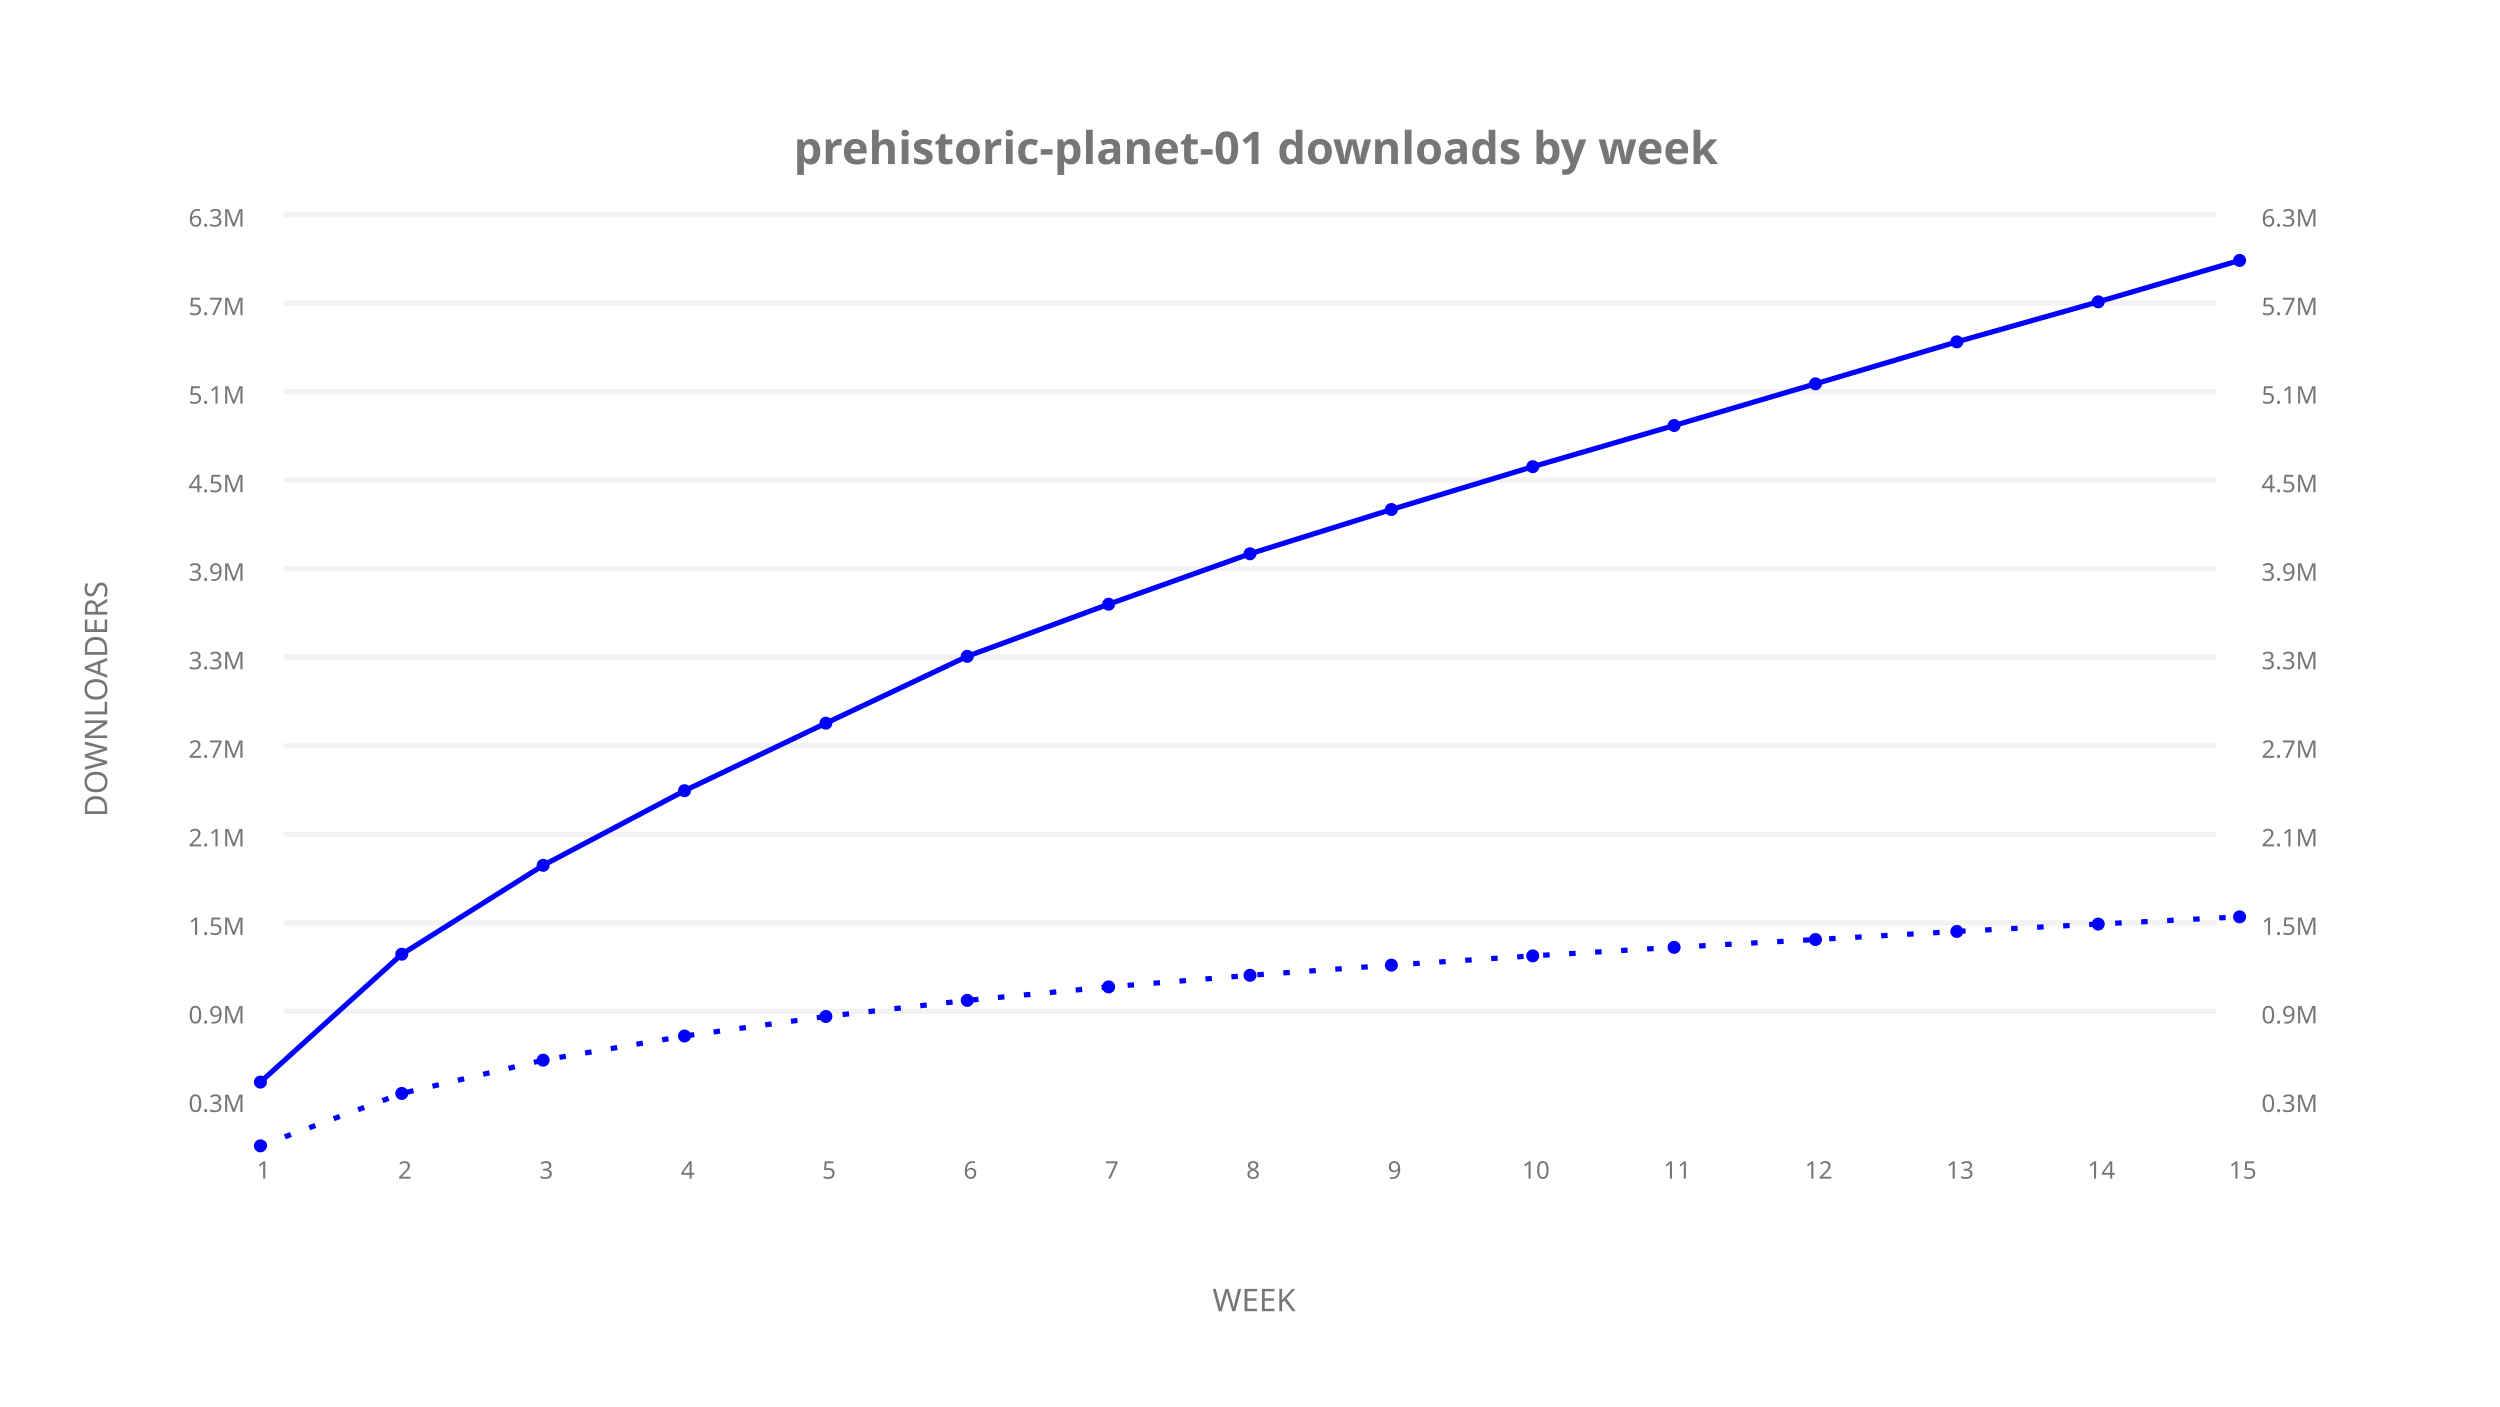
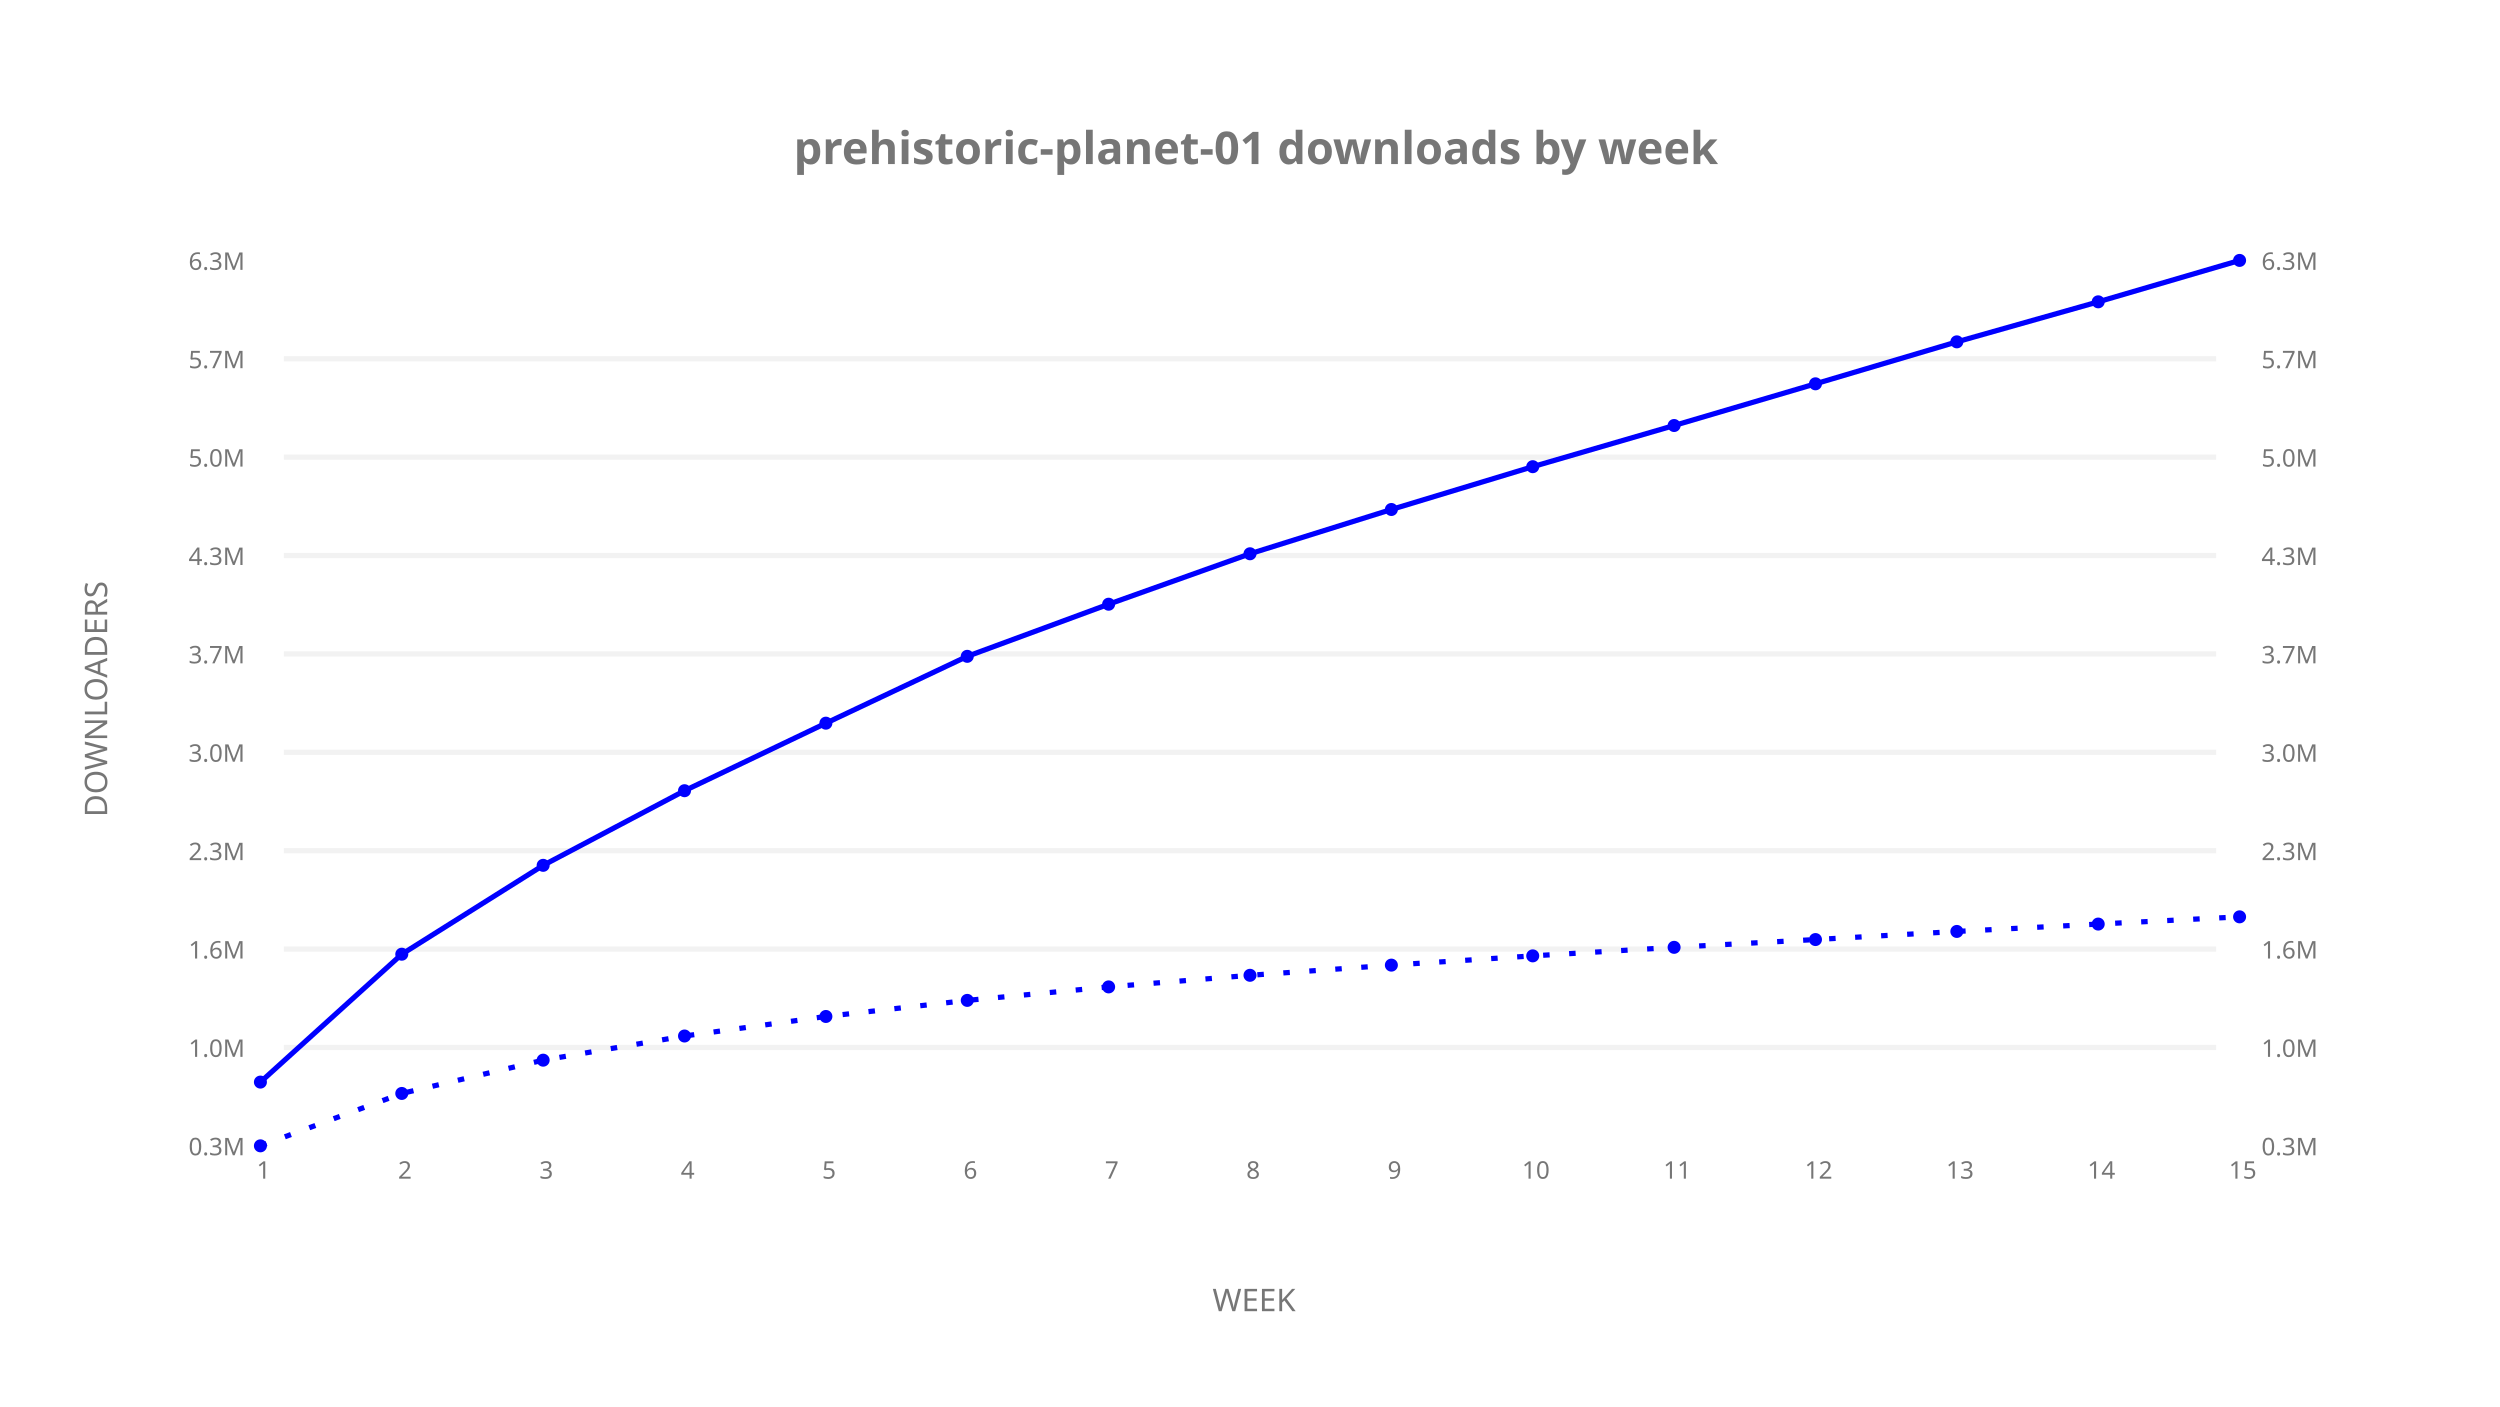
<svg xmlns="http://www.w3.org/2000/svg" xml:space="preserve" id="prehistoric-planet-01-downloads-by-week-prehistoric-planet-01-week" x="0px" y="0px" width="1920px" height="1080px" viewBox="0 0 1920 1080" enable-background="new 0 0 1920 1080" role="img">
  <g id="annotations">
    <text x="960" y="126" font-family="Atkinson Hyperlegible" font-size="26pt" text-anchor="middle" text-align="center" font-weight="600" font-style="normal" style="fill:rgb(118,118,118); fill-opacity:1; stroke:rgb(118,118,118); stroke-opacity:0; stroke-width:0.5"> prehistoric-planet-01 downloads by week</text>
    <g id="axes-lines">
      <text x="960" y="1007" font-family="Atkinson Hyperlegible" font-size="18pt" text-anchor="middle" text-align="center" font-weight="500" font-style="normal" style="fill:rgb(118,118,118); fill-opacity:1; stroke:rgb(118,118,118); stroke-opacity:0; stroke-width:0.5"> WEEK</text>
      <text x="73" y="540" font-family="Atkinson Hyperlegible" font-size="18pt" text-anchor="middle" text-align="center" dominant-baseline="central" font-weight="500" font-style="normal" style="fill:rgb(118,118,118); fill-opacity:1; stroke:rgb(118,118,118); stroke-opacity:0; stroke-width:0.5" transform="rotate(-90,73,540)"> DOWNLOADERS</text>
    </g>
    <g id="tic-y-label-lines">
-       <line x1="218" y1="776.745" x2="1702" y2="776.745" style="fill:rgb(0,0,255); fill-opacity:0; stroke:rgb(242,242,242); stroke-opacity:1; stroke-width:4" />
-       <line x1="218" y1="708.745" x2="1702" y2="708.745" style="fill:rgb(0,0,255); fill-opacity:0; stroke:rgb(242,242,242); stroke-opacity:1; stroke-width:4" />
-       <line x1="218" y1="640.745" x2="1702" y2="640.745" style="fill:rgb(0,0,255); fill-opacity:0; stroke:rgb(242,242,242); stroke-opacity:1; stroke-width:4" />
-       <line x1="218" y1="572.745" x2="1702" y2="572.745" style="fill:rgb(0,0,255); fill-opacity:0; stroke:rgb(242,242,242); stroke-opacity:1; stroke-width:4" />
-       <line x1="218" y1="504.745" x2="1702" y2="504.745" style="fill:rgb(0,0,255); fill-opacity:0; stroke:rgb(242,242,242); stroke-opacity:1; stroke-width:4" />
-       <line x1="218" y1="436.745" x2="1702" y2="436.745" style="fill:rgb(0,0,255); fill-opacity:0; stroke:rgb(242,242,242); stroke-opacity:1; stroke-width:4" />
-       <line x1="218" y1="368.745" x2="1702" y2="368.745" style="fill:rgb(0,0,255); fill-opacity:0; stroke:rgb(242,242,242); stroke-opacity:1; stroke-width:4" />
-       <line x1="218" y1="300.745" x2="1702" y2="300.745" style="fill:rgb(0,0,255); fill-opacity:0; stroke:rgb(242,242,242); stroke-opacity:1; stroke-width:4" />
-       <line x1="218" y1="232.745" x2="1702" y2="232.745" style="fill:rgb(0,0,255); fill-opacity:0; stroke:rgb(242,242,242); stroke-opacity:1; stroke-width:4" />
-       <line x1="218" y1="164.745" x2="1702" y2="164.745" style="fill:rgb(0,0,255); fill-opacity:0; stroke:rgb(242,242,242); stroke-opacity:1; stroke-width:4" />
+       <line x1="218" y1="804.444" x2="1702" y2="804.444" style="fill:rgb(0,0,255); fill-opacity:0; stroke:rgb(242,242,242); stroke-opacity:1; stroke-width:4" />
+       <line x1="218" y1="728.889" x2="1702" y2="728.889" style="fill:rgb(0,0,255); fill-opacity:0; stroke:rgb(242,242,242); stroke-opacity:1; stroke-width:4" />
+       <line x1="218" y1="653.333" x2="1702" y2="653.333" style="fill:rgb(0,0,255); fill-opacity:0; stroke:rgb(242,242,242); stroke-opacity:1; stroke-width:4" />
+       <line x1="218" y1="577.778" x2="1702" y2="577.778" style="fill:rgb(0,0,255); fill-opacity:0; stroke:rgb(242,242,242); stroke-opacity:1; stroke-width:4" />
+       <line x1="218" y1="502.222" x2="1702" y2="502.222" style="fill:rgb(0,0,255); fill-opacity:0; stroke:rgb(242,242,242); stroke-opacity:1; stroke-width:4" />
+       <line x1="218" y1="426.667" x2="1702" y2="426.667" style="fill:rgb(0,0,255); fill-opacity:0; stroke:rgb(242,242,242); stroke-opacity:1; stroke-width:4" />
+       <line x1="218" y1="351.111" x2="1702" y2="351.111" style="fill:rgb(0,0,255); fill-opacity:0; stroke:rgb(242,242,242); stroke-opacity:1; stroke-width:4" />
+       <line x1="218" y1="275.556" x2="1702" y2="275.556" style="fill:rgb(0,0,255); fill-opacity:0; stroke:rgb(242,242,242); stroke-opacity:1; stroke-width:4" />
    </g>
    <g id="tic-x-labels">
      <text x="200" y="898" font-family="Atkinson Hyperlegible" font-size="14pt" text-anchor="middle" text-align="center" dominant-baseline="central" font-weight="400" font-style="normal" style="fill:rgb(118,118,118); fill-opacity:1; stroke:rgb(118,118,118); stroke-opacity:0; stroke-width:0.5"> 1</text>
      <text x="308.571" y="898" font-family="Atkinson Hyperlegible" font-size="14pt" text-anchor="middle" text-align="center" dominant-baseline="central" font-weight="400" font-style="normal" style="fill:rgb(118,118,118); fill-opacity:1; stroke:rgb(118,118,118); stroke-opacity:0; stroke-width:0.5"> 2</text>
      <text x="417.143" y="898" font-family="Atkinson Hyperlegible" font-size="14pt" text-anchor="middle" text-align="center" dominant-baseline="central" font-weight="400" font-style="normal" style="fill:rgb(118,118,118); fill-opacity:1; stroke:rgb(118,118,118); stroke-opacity:0; stroke-width:0.5"> 3</text>
      <text x="525.714" y="898" font-family="Atkinson Hyperlegible" font-size="14pt" text-anchor="middle" text-align="center" dominant-baseline="central" font-weight="400" font-style="normal" style="fill:rgb(118,118,118); fill-opacity:1; stroke:rgb(118,118,118); stroke-opacity:0; stroke-width:0.5"> 4</text>
      <text x="634.286" y="898" font-family="Atkinson Hyperlegible" font-size="14pt" text-anchor="middle" text-align="center" dominant-baseline="central" font-weight="400" font-style="normal" style="fill:rgb(118,118,118); fill-opacity:1; stroke:rgb(118,118,118); stroke-opacity:0; stroke-width:0.5"> 5</text>
      <text x="742.857" y="898" font-family="Atkinson Hyperlegible" font-size="14pt" text-anchor="middle" text-align="center" dominant-baseline="central" font-weight="400" font-style="normal" style="fill:rgb(118,118,118); fill-opacity:1; stroke:rgb(118,118,118); stroke-opacity:0; stroke-width:0.5"> 6</text>
      <text x="851.429" y="898" font-family="Atkinson Hyperlegible" font-size="14pt" text-anchor="middle" text-align="center" dominant-baseline="central" font-weight="400" font-style="normal" style="fill:rgb(118,118,118); fill-opacity:1; stroke:rgb(118,118,118); stroke-opacity:0; stroke-width:0.5"> 7</text>
      <text x="960" y="898" font-family="Atkinson Hyperlegible" font-size="14pt" text-anchor="middle" text-align="center" dominant-baseline="central" font-weight="400" font-style="normal" style="fill:rgb(118,118,118); fill-opacity:1; stroke:rgb(118,118,118); stroke-opacity:0; stroke-width:0.5"> 8</text>
      <text x="1068.571" y="898" font-family="Atkinson Hyperlegible" font-size="14pt" text-anchor="middle" text-align="center" dominant-baseline="central" font-weight="400" font-style="normal" style="fill:rgb(118,118,118); fill-opacity:1; stroke:rgb(118,118,118); stroke-opacity:0; stroke-width:0.5"> 9</text>
      <text x="1177.143" y="898" font-family="Atkinson Hyperlegible" font-size="14pt" text-anchor="middle" text-align="center" dominant-baseline="central" font-weight="400" font-style="normal" style="fill:rgb(118,118,118); fill-opacity:1; stroke:rgb(118,118,118); stroke-opacity:0; stroke-width:0.5"> 10</text>
      <text x="1285.714" y="898" font-family="Atkinson Hyperlegible" font-size="14pt" text-anchor="middle" text-align="center" dominant-baseline="central" font-weight="400" font-style="normal" style="fill:rgb(118,118,118); fill-opacity:1; stroke:rgb(118,118,118); stroke-opacity:0; stroke-width:0.5"> 11</text>
      <text x="1394.286" y="898" font-family="Atkinson Hyperlegible" font-size="14pt" text-anchor="middle" text-align="center" dominant-baseline="central" font-weight="400" font-style="normal" style="fill:rgb(118,118,118); fill-opacity:1; stroke:rgb(118,118,118); stroke-opacity:0; stroke-width:0.5"> 12</text>
      <text x="1502.857" y="898" font-family="Atkinson Hyperlegible" font-size="14pt" text-anchor="middle" text-align="center" dominant-baseline="central" font-weight="400" font-style="normal" style="fill:rgb(118,118,118); fill-opacity:1; stroke:rgb(118,118,118); stroke-opacity:0; stroke-width:0.5"> 13</text>
      <text x="1611.429" y="898" font-family="Atkinson Hyperlegible" font-size="14pt" text-anchor="middle" text-align="center" dominant-baseline="central" font-weight="400" font-style="normal" style="fill:rgb(118,118,118); fill-opacity:1; stroke:rgb(118,118,118); stroke-opacity:0; stroke-width:0.5"> 14</text>
      <text x="1720" y="898" font-family="Atkinson Hyperlegible" font-size="14pt" text-anchor="middle" text-align="center" dominant-baseline="central" font-weight="400" font-style="normal" style="fill:rgb(118,118,118); fill-opacity:1; stroke:rgb(118,118,118); stroke-opacity:0; stroke-width:0.5"> 15</text>
    </g>
    <g id="tic-y-labels">
-       <text x="164" y="846.745" font-family="Atkinson Hyperlegible" font-size="14pt" text-anchor="middle" text-align="center" dominant-baseline="central" font-weight="400" font-style="normal" style="fill:rgb(118,118,118); fill-opacity:1; stroke:rgb(118,118,118); stroke-opacity:0; stroke-width:0.5"> 0.3M</text>
-       <text x="1756" y="846.745" font-family="Atkinson Hyperlegible" font-size="14pt" text-anchor="middle" text-align="center" dominant-baseline="central" font-weight="400" font-style="normal" style="fill:rgb(118,118,118); fill-opacity:1; stroke:rgb(118,118,118); stroke-opacity:0; stroke-width:0.5"> 0.3M</text>
-       <text x="164" y="778.745" font-family="Atkinson Hyperlegible" font-size="14pt" text-anchor="middle" text-align="center" dominant-baseline="central" font-weight="400" font-style="normal" style="fill:rgb(118,118,118); fill-opacity:1; stroke:rgb(118,118,118); stroke-opacity:0; stroke-width:0.5"> 0.9M</text>
-       <text x="1756" y="778.745" font-family="Atkinson Hyperlegible" font-size="14pt" text-anchor="middle" text-align="center" dominant-baseline="central" font-weight="400" font-style="normal" style="fill:rgb(118,118,118); fill-opacity:1; stroke:rgb(118,118,118); stroke-opacity:0; stroke-width:0.5"> 0.9M</text>
-       <text x="164" y="710.745" font-family="Atkinson Hyperlegible" font-size="14pt" text-anchor="middle" text-align="center" dominant-baseline="central" font-weight="400" font-style="normal" style="fill:rgb(118,118,118); fill-opacity:1; stroke:rgb(118,118,118); stroke-opacity:0; stroke-width:0.5"> 1.5M</text>
-       <text x="1756" y="710.745" font-family="Atkinson Hyperlegible" font-size="14pt" text-anchor="middle" text-align="center" dominant-baseline="central" font-weight="400" font-style="normal" style="fill:rgb(118,118,118); fill-opacity:1; stroke:rgb(118,118,118); stroke-opacity:0; stroke-width:0.5"> 1.5M</text>
-       <text x="164" y="642.745" font-family="Atkinson Hyperlegible" font-size="14pt" text-anchor="middle" text-align="center" dominant-baseline="central" font-weight="400" font-style="normal" style="fill:rgb(118,118,118); fill-opacity:1; stroke:rgb(118,118,118); stroke-opacity:0; stroke-width:0.5"> 2.1M</text>
-       <text x="1756" y="642.745" font-family="Atkinson Hyperlegible" font-size="14pt" text-anchor="middle" text-align="center" dominant-baseline="central" font-weight="400" font-style="normal" style="fill:rgb(118,118,118); fill-opacity:1; stroke:rgb(118,118,118); stroke-opacity:0; stroke-width:0.5"> 2.1M</text>
-       <text x="164" y="574.745" font-family="Atkinson Hyperlegible" font-size="14pt" text-anchor="middle" text-align="center" dominant-baseline="central" font-weight="400" font-style="normal" style="fill:rgb(118,118,118); fill-opacity:1; stroke:rgb(118,118,118); stroke-opacity:0; stroke-width:0.5"> 2.7M</text>
-       <text x="1756" y="574.745" font-family="Atkinson Hyperlegible" font-size="14pt" text-anchor="middle" text-align="center" dominant-baseline="central" font-weight="400" font-style="normal" style="fill:rgb(118,118,118); fill-opacity:1; stroke:rgb(118,118,118); stroke-opacity:0; stroke-width:0.5"> 2.7M</text>
-       <text x="164" y="506.745" font-family="Atkinson Hyperlegible" font-size="14pt" text-anchor="middle" text-align="center" dominant-baseline="central" font-weight="400" font-style="normal" style="fill:rgb(118,118,118); fill-opacity:1; stroke:rgb(118,118,118); stroke-opacity:0; stroke-width:0.5"> 3.3M</text>
-       <text x="1756" y="506.745" font-family="Atkinson Hyperlegible" font-size="14pt" text-anchor="middle" text-align="center" dominant-baseline="central" font-weight="400" font-style="normal" style="fill:rgb(118,118,118); fill-opacity:1; stroke:rgb(118,118,118); stroke-opacity:0; stroke-width:0.5"> 3.3M</text>
-       <text x="164" y="438.745" font-family="Atkinson Hyperlegible" font-size="14pt" text-anchor="middle" text-align="center" dominant-baseline="central" font-weight="400" font-style="normal" style="fill:rgb(118,118,118); fill-opacity:1; stroke:rgb(118,118,118); stroke-opacity:0; stroke-width:0.5"> 3.9M</text>
-       <text x="1756" y="438.745" font-family="Atkinson Hyperlegible" font-size="14pt" text-anchor="middle" text-align="center" dominant-baseline="central" font-weight="400" font-style="normal" style="fill:rgb(118,118,118); fill-opacity:1; stroke:rgb(118,118,118); stroke-opacity:0; stroke-width:0.5"> 3.9M</text>
-       <text x="164" y="370.745" font-family="Atkinson Hyperlegible" font-size="14pt" text-anchor="middle" text-align="center" dominant-baseline="central" font-weight="400" font-style="normal" style="fill:rgb(118,118,118); fill-opacity:1; stroke:rgb(118,118,118); stroke-opacity:0; stroke-width:0.5"> 4.5M</text>
-       <text x="1756" y="370.745" font-family="Atkinson Hyperlegible" font-size="14pt" text-anchor="middle" text-align="center" dominant-baseline="central" font-weight="400" font-style="normal" style="fill:rgb(118,118,118); fill-opacity:1; stroke:rgb(118,118,118); stroke-opacity:0; stroke-width:0.5"> 4.5M</text>
-       <text x="164" y="302.745" font-family="Atkinson Hyperlegible" font-size="14pt" text-anchor="middle" text-align="center" dominant-baseline="central" font-weight="400" font-style="normal" style="fill:rgb(118,118,118); fill-opacity:1; stroke:rgb(118,118,118); stroke-opacity:0; stroke-width:0.5"> 5.1M</text>
-       <text x="1756" y="302.745" font-family="Atkinson Hyperlegible" font-size="14pt" text-anchor="middle" text-align="center" dominant-baseline="central" font-weight="400" font-style="normal" style="fill:rgb(118,118,118); fill-opacity:1; stroke:rgb(118,118,118); stroke-opacity:0; stroke-width:0.5"> 5.1M</text>
-       <text x="164" y="234.745" font-family="Atkinson Hyperlegible" font-size="14pt" text-anchor="middle" text-align="center" dominant-baseline="central" font-weight="400" font-style="normal" style="fill:rgb(118,118,118); fill-opacity:1; stroke:rgb(118,118,118); stroke-opacity:0; stroke-width:0.5"> 5.7M</text>
-       <text x="1756" y="234.745" font-family="Atkinson Hyperlegible" font-size="14pt" text-anchor="middle" text-align="center" dominant-baseline="central" font-weight="400" font-style="normal" style="fill:rgb(118,118,118); fill-opacity:1; stroke:rgb(118,118,118); stroke-opacity:0; stroke-width:0.5"> 5.7M</text>
-       <text x="164" y="166.745" font-family="Atkinson Hyperlegible" font-size="14pt" text-anchor="middle" text-align="center" dominant-baseline="central" font-weight="400" font-style="normal" style="fill:rgb(118,118,118); fill-opacity:1; stroke:rgb(118,118,118); stroke-opacity:0; stroke-width:0.5"> 6.3M</text>
-       <text x="1756" y="166.745" font-family="Atkinson Hyperlegible" font-size="14pt" text-anchor="middle" text-align="center" dominant-baseline="central" font-weight="400" font-style="normal" style="fill:rgb(118,118,118); fill-opacity:1; stroke:rgb(118,118,118); stroke-opacity:0; stroke-width:0.5"> 6.3M</text>
+       <text x="164" y="880" font-family="Atkinson Hyperlegible" font-size="14pt" text-anchor="middle" text-align="center" dominant-baseline="central" font-weight="400" font-style="normal" style="fill:rgb(118,118,118); fill-opacity:1; stroke:rgb(118,118,118); stroke-opacity:0; stroke-width:0.5"> 0.3M</text>
+       <text x="1756" y="880" font-family="Atkinson Hyperlegible" font-size="14pt" text-anchor="middle" text-align="center" dominant-baseline="central" font-weight="400" font-style="normal" style="fill:rgb(118,118,118); fill-opacity:1; stroke:rgb(118,118,118); stroke-opacity:0; stroke-width:0.5"> 0.3M</text>
+       <text x="164" y="804.444" font-family="Atkinson Hyperlegible" font-size="14pt" text-anchor="middle" text-align="center" dominant-baseline="central" font-weight="400" font-style="normal" style="fill:rgb(118,118,118); fill-opacity:1; stroke:rgb(118,118,118); stroke-opacity:0; stroke-width:0.5"> 1.0M</text>
+       <text x="1756" y="804.444" font-family="Atkinson Hyperlegible" font-size="14pt" text-anchor="middle" text-align="center" dominant-baseline="central" font-weight="400" font-style="normal" style="fill:rgb(118,118,118); fill-opacity:1; stroke:rgb(118,118,118); stroke-opacity:0; stroke-width:0.5"> 1.0M</text>
+       <text x="164" y="728.889" font-family="Atkinson Hyperlegible" font-size="14pt" text-anchor="middle" text-align="center" dominant-baseline="central" font-weight="400" font-style="normal" style="fill:rgb(118,118,118); fill-opacity:1; stroke:rgb(118,118,118); stroke-opacity:0; stroke-width:0.5"> 1.6M</text>
+       <text x="1756" y="728.889" font-family="Atkinson Hyperlegible" font-size="14pt" text-anchor="middle" text-align="center" dominant-baseline="central" font-weight="400" font-style="normal" style="fill:rgb(118,118,118); fill-opacity:1; stroke:rgb(118,118,118); stroke-opacity:0; stroke-width:0.5"> 1.6M</text>
+       <text x="164" y="653.333" font-family="Atkinson Hyperlegible" font-size="14pt" text-anchor="middle" text-align="center" dominant-baseline="central" font-weight="400" font-style="normal" style="fill:rgb(118,118,118); fill-opacity:1; stroke:rgb(118,118,118); stroke-opacity:0; stroke-width:0.5"> 2.3M</text>
+       <text x="1756" y="653.333" font-family="Atkinson Hyperlegible" font-size="14pt" text-anchor="middle" text-align="center" dominant-baseline="central" font-weight="400" font-style="normal" style="fill:rgb(118,118,118); fill-opacity:1; stroke:rgb(118,118,118); stroke-opacity:0; stroke-width:0.5"> 2.3M</text>
+       <text x="164" y="577.778" font-family="Atkinson Hyperlegible" font-size="14pt" text-anchor="middle" text-align="center" dominant-baseline="central" font-weight="400" font-style="normal" style="fill:rgb(118,118,118); fill-opacity:1; stroke:rgb(118,118,118); stroke-opacity:0; stroke-width:0.5"> 3.0M</text>
+       <text x="1756" y="577.778" font-family="Atkinson Hyperlegible" font-size="14pt" text-anchor="middle" text-align="center" dominant-baseline="central" font-weight="400" font-style="normal" style="fill:rgb(118,118,118); fill-opacity:1; stroke:rgb(118,118,118); stroke-opacity:0; stroke-width:0.5"> 3.0M</text>
+       <text x="164" y="502.222" font-family="Atkinson Hyperlegible" font-size="14pt" text-anchor="middle" text-align="center" dominant-baseline="central" font-weight="400" font-style="normal" style="fill:rgb(118,118,118); fill-opacity:1; stroke:rgb(118,118,118); stroke-opacity:0; stroke-width:0.5"> 3.7M</text>
+       <text x="1756" y="502.222" font-family="Atkinson Hyperlegible" font-size="14pt" text-anchor="middle" text-align="center" dominant-baseline="central" font-weight="400" font-style="normal" style="fill:rgb(118,118,118); fill-opacity:1; stroke:rgb(118,118,118); stroke-opacity:0; stroke-width:0.5"> 3.7M</text>
+       <text x="164" y="426.667" font-family="Atkinson Hyperlegible" font-size="14pt" text-anchor="middle" text-align="center" dominant-baseline="central" font-weight="400" font-style="normal" style="fill:rgb(118,118,118); fill-opacity:1; stroke:rgb(118,118,118); stroke-opacity:0; stroke-width:0.5"> 4.3M</text>
+       <text x="1756" y="426.667" font-family="Atkinson Hyperlegible" font-size="14pt" text-anchor="middle" text-align="center" dominant-baseline="central" font-weight="400" font-style="normal" style="fill:rgb(118,118,118); fill-opacity:1; stroke:rgb(118,118,118); stroke-opacity:0; stroke-width:0.5"> 4.3M</text>
+       <text x="164" y="351.111" font-family="Atkinson Hyperlegible" font-size="14pt" text-anchor="middle" text-align="center" dominant-baseline="central" font-weight="400" font-style="normal" style="fill:rgb(118,118,118); fill-opacity:1; stroke:rgb(118,118,118); stroke-opacity:0; stroke-width:0.5"> 5.0M</text>
+       <text x="1756" y="351.111" font-family="Atkinson Hyperlegible" font-size="14pt" text-anchor="middle" text-align="center" dominant-baseline="central" font-weight="400" font-style="normal" style="fill:rgb(118,118,118); fill-opacity:1; stroke:rgb(118,118,118); stroke-opacity:0; stroke-width:0.5"> 5.0M</text>
+       <text x="164" y="275.556" font-family="Atkinson Hyperlegible" font-size="14pt" text-anchor="middle" text-align="center" dominant-baseline="central" font-weight="400" font-style="normal" style="fill:rgb(118,118,118); fill-opacity:1; stroke:rgb(118,118,118); stroke-opacity:0; stroke-width:0.5"> 5.7M</text>
+       <text x="1756" y="275.556" font-family="Atkinson Hyperlegible" font-size="14pt" text-anchor="middle" text-align="center" dominant-baseline="central" font-weight="400" font-style="normal" style="fill:rgb(118,118,118); fill-opacity:1; stroke:rgb(118,118,118); stroke-opacity:0; stroke-width:0.5"> 5.7M</text>
+       <text x="164" y="200" font-family="Atkinson Hyperlegible" font-size="14pt" text-anchor="middle" text-align="center" dominant-baseline="central" font-weight="400" font-style="normal" style="fill:rgb(118,118,118); fill-opacity:1; stroke:rgb(118,118,118); stroke-opacity:0; stroke-width:0.5"> 6.3M</text>
+       <text x="1756" y="200" font-family="Atkinson Hyperlegible" font-size="14pt" text-anchor="middle" text-align="center" dominant-baseline="central" font-weight="400" font-style="normal" style="fill:rgb(118,118,118); fill-opacity:1; stroke:rgb(118,118,118); stroke-opacity:0; stroke-width:0.5"> 6.3M</text>
    </g>
  </g>
  <g id="polyline-prehistoric-planet-01 downloads by week">
    <polyline points="200,831.05 308.571,732.831 417.143,664.576 525.714,607.263 634.286,555.398 742.857,504.066 851.429,464.038 960,425.298 1068.57,391.291 1177.14,358.413 1285.71,326.796 1394.29,294.767 1502.86,262.54 1611.43,231.802 1720,200 " style="fill:rgb(0,0,255); fill-opacity:0; stroke:rgb(0,0,255); stroke-opacity:1; stroke-width:4" />
  </g>
  <g id="markers-prehistoric-planet-01 downloads by week">
    <circle cx="200" cy="831.05" r="5" style="fill:rgb(0,0,255); fill-opacity:1; stroke:rgb(0,0,255); stroke-opacity:0; stroke-width:4">
</circle>
    <circle cx="308.571" cy="732.831" r="5" style="fill:rgb(0,0,255); fill-opacity:1; stroke:rgb(0,0,255); stroke-opacity:0; stroke-width:4">
</circle>
    <circle cx="417.143" cy="664.576" r="5" style="fill:rgb(0,0,255); fill-opacity:1; stroke:rgb(0,0,255); stroke-opacity:0; stroke-width:4">
</circle>
    <circle cx="525.714" cy="607.263" r="5" style="fill:rgb(0,0,255); fill-opacity:1; stroke:rgb(0,0,255); stroke-opacity:0; stroke-width:4">
</circle>
    <circle cx="634.286" cy="555.398" r="5" style="fill:rgb(0,0,255); fill-opacity:1; stroke:rgb(0,0,255); stroke-opacity:0; stroke-width:4">
</circle>
    <circle cx="742.857" cy="504.066" r="5" style="fill:rgb(0,0,255); fill-opacity:1; stroke:rgb(0,0,255); stroke-opacity:0; stroke-width:4">
</circle>
    <circle cx="851.429" cy="464.038" r="5" style="fill:rgb(0,0,255); fill-opacity:1; stroke:rgb(0,0,255); stroke-opacity:0; stroke-width:4">
</circle>
    <circle cx="960" cy="425.298" r="5" style="fill:rgb(0,0,255); fill-opacity:1; stroke:rgb(0,0,255); stroke-opacity:0; stroke-width:4">
</circle>
    <circle cx="1068.571" cy="391.291" r="5" style="fill:rgb(0,0,255); fill-opacity:1; stroke:rgb(0,0,255); stroke-opacity:0; stroke-width:4">
</circle>
    <circle cx="1177.143" cy="358.413" r="5" style="fill:rgb(0,0,255); fill-opacity:1; stroke:rgb(0,0,255); stroke-opacity:0; stroke-width:4">
</circle>
    <circle cx="1285.714" cy="326.796" r="5" style="fill:rgb(0,0,255); fill-opacity:1; stroke:rgb(0,0,255); stroke-opacity:0; stroke-width:4">
</circle>
    <circle cx="1394.286" cy="294.767" r="5" style="fill:rgb(0,0,255); fill-opacity:1; stroke:rgb(0,0,255); stroke-opacity:0; stroke-width:4">
</circle>
    <circle cx="1502.857" cy="262.54" r="5" style="fill:rgb(0,0,255); fill-opacity:1; stroke:rgb(0,0,255); stroke-opacity:0; stroke-width:4">
</circle>
    <circle cx="1611.429" cy="231.802" r="5" style="fill:rgb(0,0,255); fill-opacity:1; stroke:rgb(0,0,255); stroke-opacity:0; stroke-width:4">
</circle>
    <circle cx="1720" cy="200" r="5" style="fill:rgb(0,0,255); fill-opacity:1; stroke:rgb(0,0,255); stroke-opacity:0; stroke-width:4">
</circle>
  </g>
  <g id="polyline-prehistoric-planet-01 downloads by week uploaders">
    <polyline points="200,880 308.571,839.771 417.143,814.213 525.714,795.652 634.286,780.653 742.857,768.303 851.429,757.943 960,749.033 1068.57,741.218 1177.14,734.107 1285.71,727.554 1394.29,721.579 1502.86,715.349 1611.43,709.688 1720,704.133 " stroke-dasharray="5 15" style="fill:rgb(0,0,255); fill-opacity:0; stroke:rgb(0,0,255); stroke-opacity:1; stroke-width:4" />
  </g>
  <g id="markers-prehistoric-planet-01 downloads by week uploaders">
    <circle cx="200" cy="880" r="5" style="fill:rgb(0,0,255); fill-opacity:1; stroke:rgb(0,0,255); stroke-opacity:0; stroke-width:4">
</circle>
    <circle cx="308.571" cy="839.771" r="5" style="fill:rgb(0,0,255); fill-opacity:1; stroke:rgb(0,0,255); stroke-opacity:0; stroke-width:4">
</circle>
    <circle cx="417.143" cy="814.213" r="5" style="fill:rgb(0,0,255); fill-opacity:1; stroke:rgb(0,0,255); stroke-opacity:0; stroke-width:4">
</circle>
    <circle cx="525.714" cy="795.652" r="5" style="fill:rgb(0,0,255); fill-opacity:1; stroke:rgb(0,0,255); stroke-opacity:0; stroke-width:4">
</circle>
    <circle cx="634.286" cy="780.653" r="5" style="fill:rgb(0,0,255); fill-opacity:1; stroke:rgb(0,0,255); stroke-opacity:0; stroke-width:4">
</circle>
    <circle cx="742.857" cy="768.303" r="5" style="fill:rgb(0,0,255); fill-opacity:1; stroke:rgb(0,0,255); stroke-opacity:0; stroke-width:4">
</circle>
    <circle cx="851.429" cy="757.943" r="5" style="fill:rgb(0,0,255); fill-opacity:1; stroke:rgb(0,0,255); stroke-opacity:0; stroke-width:4">
</circle>
    <circle cx="960" cy="749.033" r="5" style="fill:rgb(0,0,255); fill-opacity:1; stroke:rgb(0,0,255); stroke-opacity:0; stroke-width:4">
</circle>
    <circle cx="1068.571" cy="741.218" r="5" style="fill:rgb(0,0,255); fill-opacity:1; stroke:rgb(0,0,255); stroke-opacity:0; stroke-width:4">
</circle>
    <circle cx="1177.143" cy="734.107" r="5" style="fill:rgb(0,0,255); fill-opacity:1; stroke:rgb(0,0,255); stroke-opacity:0; stroke-width:4">
</circle>
    <circle cx="1285.714" cy="727.554" r="5" style="fill:rgb(0,0,255); fill-opacity:1; stroke:rgb(0,0,255); stroke-opacity:0; stroke-width:4">
</circle>
    <circle cx="1394.286" cy="721.579" r="5" style="fill:rgb(0,0,255); fill-opacity:1; stroke:rgb(0,0,255); stroke-opacity:0; stroke-width:4">
</circle>
    <circle cx="1502.857" cy="715.349" r="5" style="fill:rgb(0,0,255); fill-opacity:1; stroke:rgb(0,0,255); stroke-opacity:0; stroke-width:4">
</circle>
    <circle cx="1611.429" cy="709.688" r="5" style="fill:rgb(0,0,255); fill-opacity:1; stroke:rgb(0,0,255); stroke-opacity:0; stroke-width:4">
</circle>
    <circle cx="1720" cy="704.133" r="5" style="fill:rgb(0,0,255); fill-opacity:1; stroke:rgb(0,0,255); stroke-opacity:0; stroke-width:4">
</circle>
  </g>
</svg>
